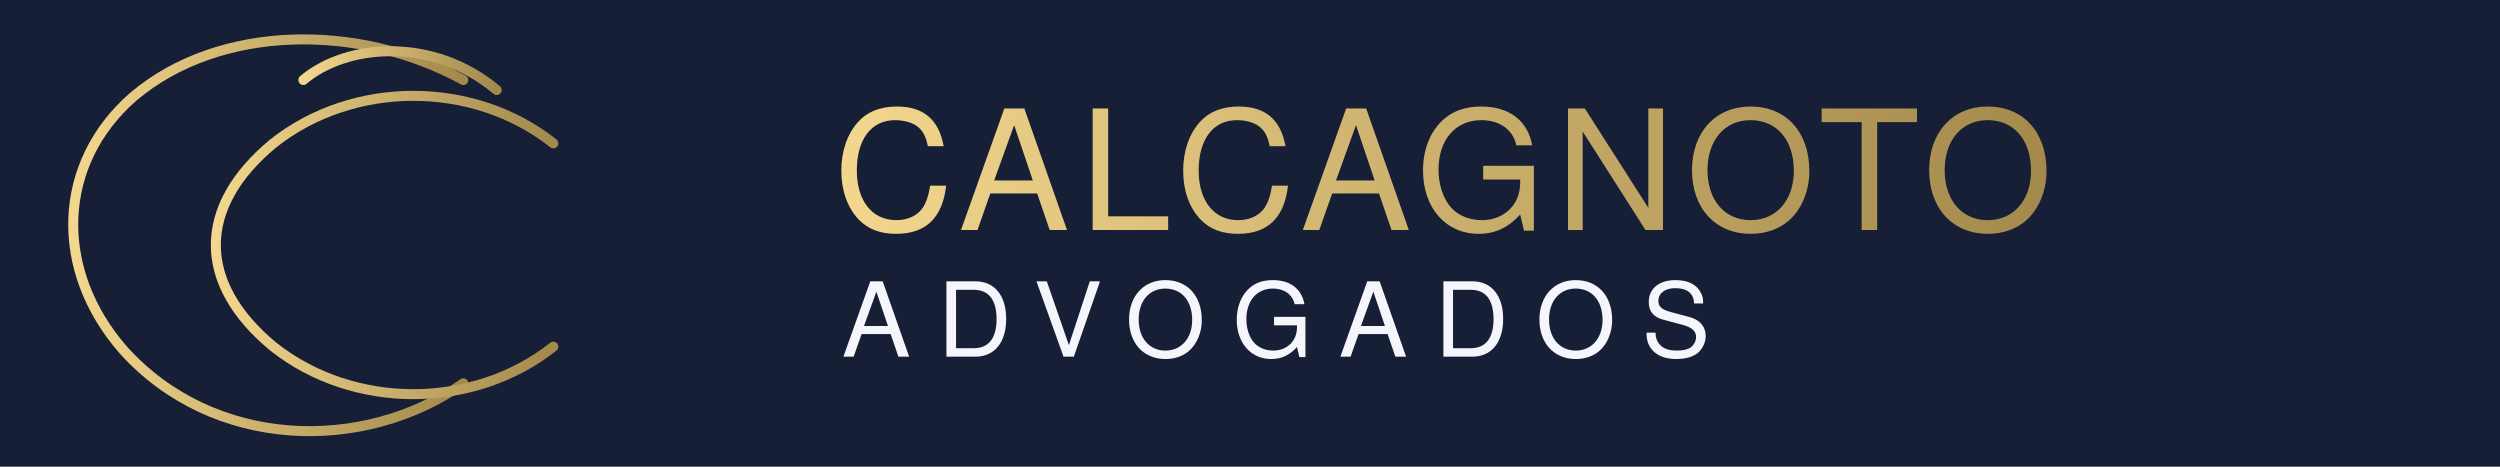
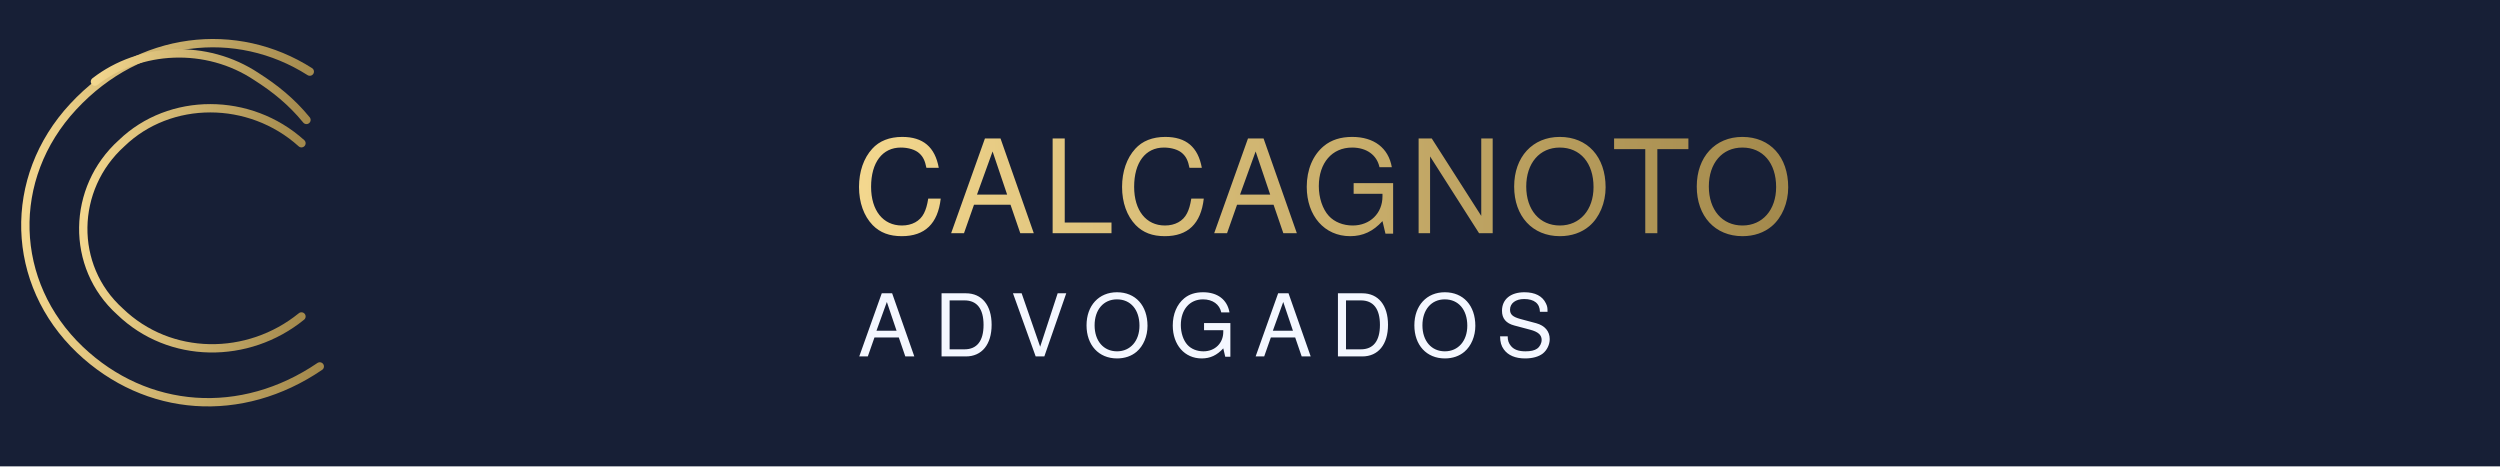
- <svg xmlns="http://www.w3.org/2000/svg" viewBox="0 0 1500 280" role="img" aria-label="Logo completa Calcagnoto Advogados">
+ <svg xmlns="http://www.w3.org/2000/svg" viewBox="0 0 1501 280" role="img" aria-label="Calcagnoto Advogados">
  <defs>
-     <linearGradient id="goldText" x1="0" y1="0" x2="1" y2="0">
+     <linearGradient id="calcGold" x1="0" y1="0" x2="1" y2="0">
      <stop offset="0%" stop-color="#f3d78e" />
      <stop offset="100%" stop-color="#a3894c" />
    </linearGradient>
  </defs>
-   <rect width="1500" height="280" fill="#171f36" />
-   <g transform="translate(40 24)">
-     <path d="M238 24 C176 -10 92 -10 40 34 C-6 74 -8 138 34 186 C88 246 178 248 238 206" fill="none" stroke="url(#goldText)" stroke-width="6" stroke-linecap="round" stroke-linejoin="round" />
-     <path d="M292 62 C244 24 172 24 124 62 C78 100 78 146 124 184 C172 222 244 222 292 184" fill="none" stroke="url(#goldText)" stroke-width="6" stroke-linecap="round" stroke-linejoin="round" />
-     <path d="M142 24 C168 2 220 -2 258 30" fill="none" stroke="url(#goldText)" stroke-width="6" stroke-linecap="round" />
+   <rect width="1501" height="280" fill="#171f36" />
+   <g fill="none" stroke="url(#calcGold)" stroke-width="5" stroke-linecap="round" stroke-linejoin="round">
+     <path d="M186 43C142 15 84 21 44 64 4 107 6 170 48 210 88 248 145 252 192 220" />
+     <path d="M181 86C150 58 102 58 73 86 43 113 42 160 72 187 102 216 149 216 181 190" />
+     <path d="M57 49C84 28 124 26 154 46 165 53 175 61 184 72" />
  </g>
-   <text x="500" y="138" fill="url(#goldText)" font-size="100" font-family="Avenir, Montserrat, Helvetica, Arial, sans-serif" letter-spacing="6">CALCAGNOTO</text>
-   <text x="505" y="214" fill="#f4f6fb" font-size="62" font-family="Avenir, Montserrat, Helvetica, Arial, sans-serif" letter-spacing="16">ADVOGADOS</text>
+   <text x="512" y="140" fill="url(#calcGold)" font-size="78" font-family="Avenir Next, Montserrat, Helvetica, Arial, sans-serif" letter-spacing="4">CALCAGNOTO</text>
+   <text x="515" y="214" fill="#f4f7ff" font-size="52" font-family="Avenir Next, Montserrat, Helvetica, Arial, sans-serif" letter-spacing="11">ADVOGADOS</text>
</svg>
